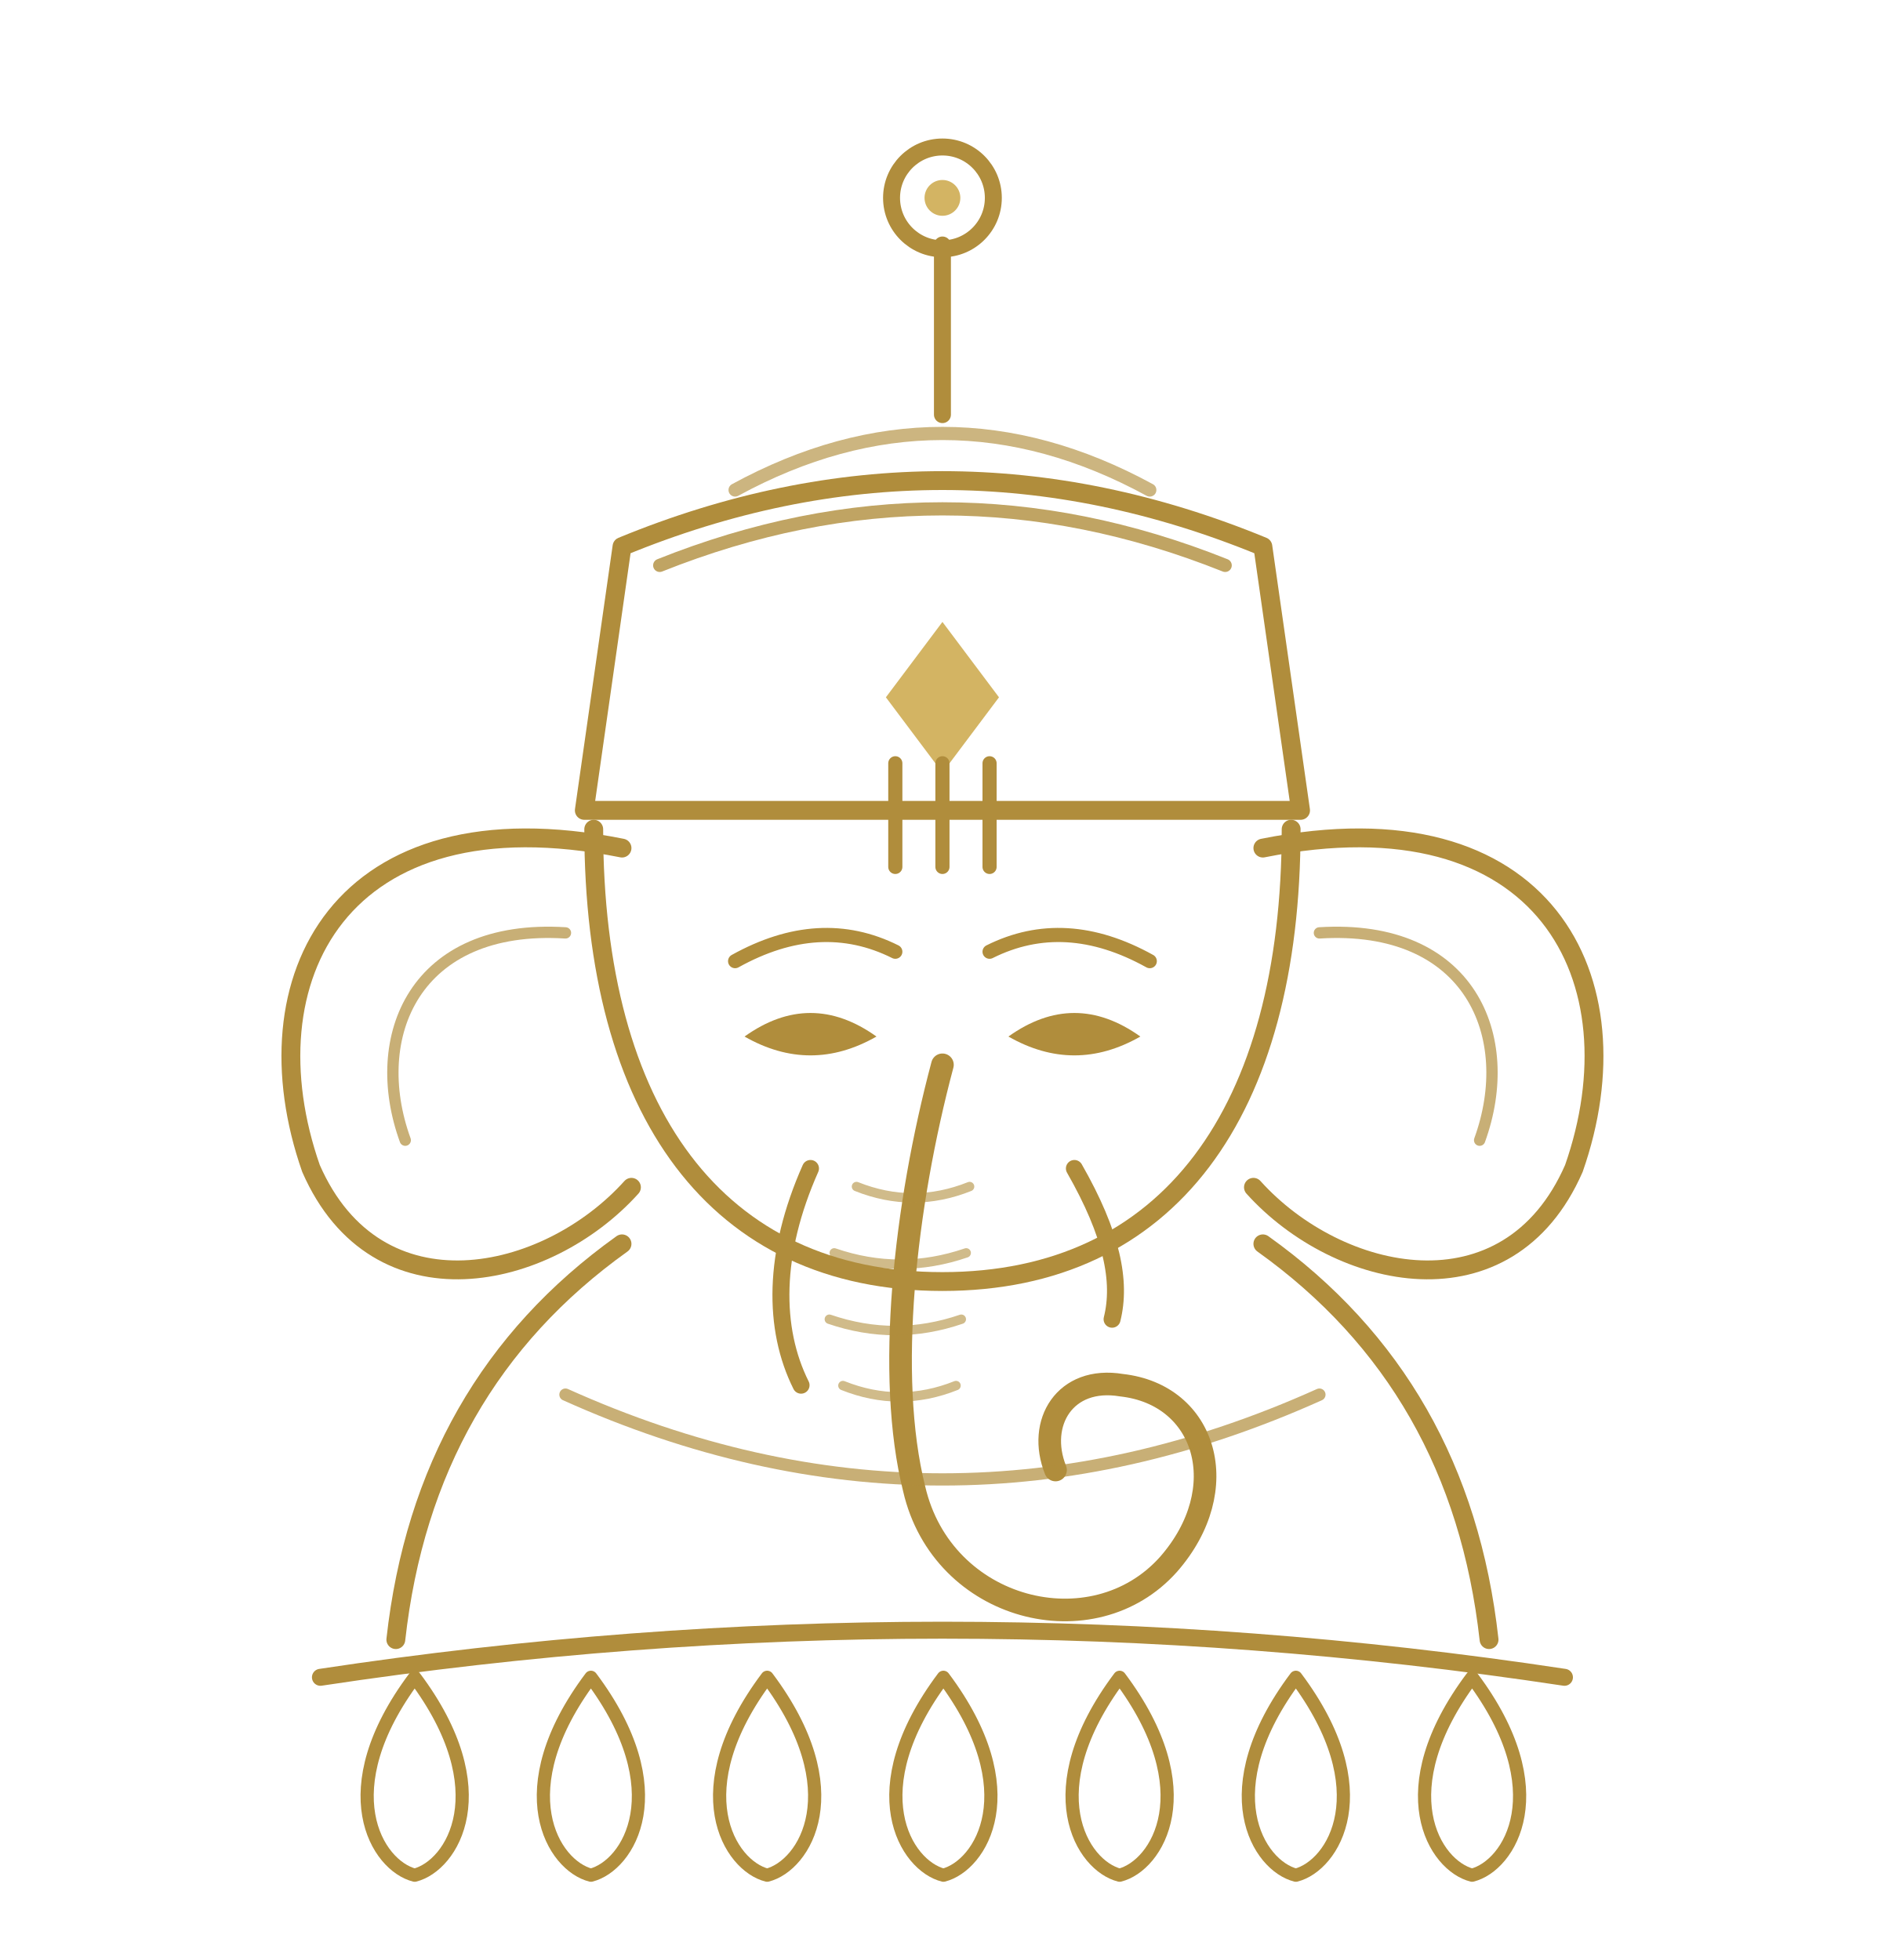
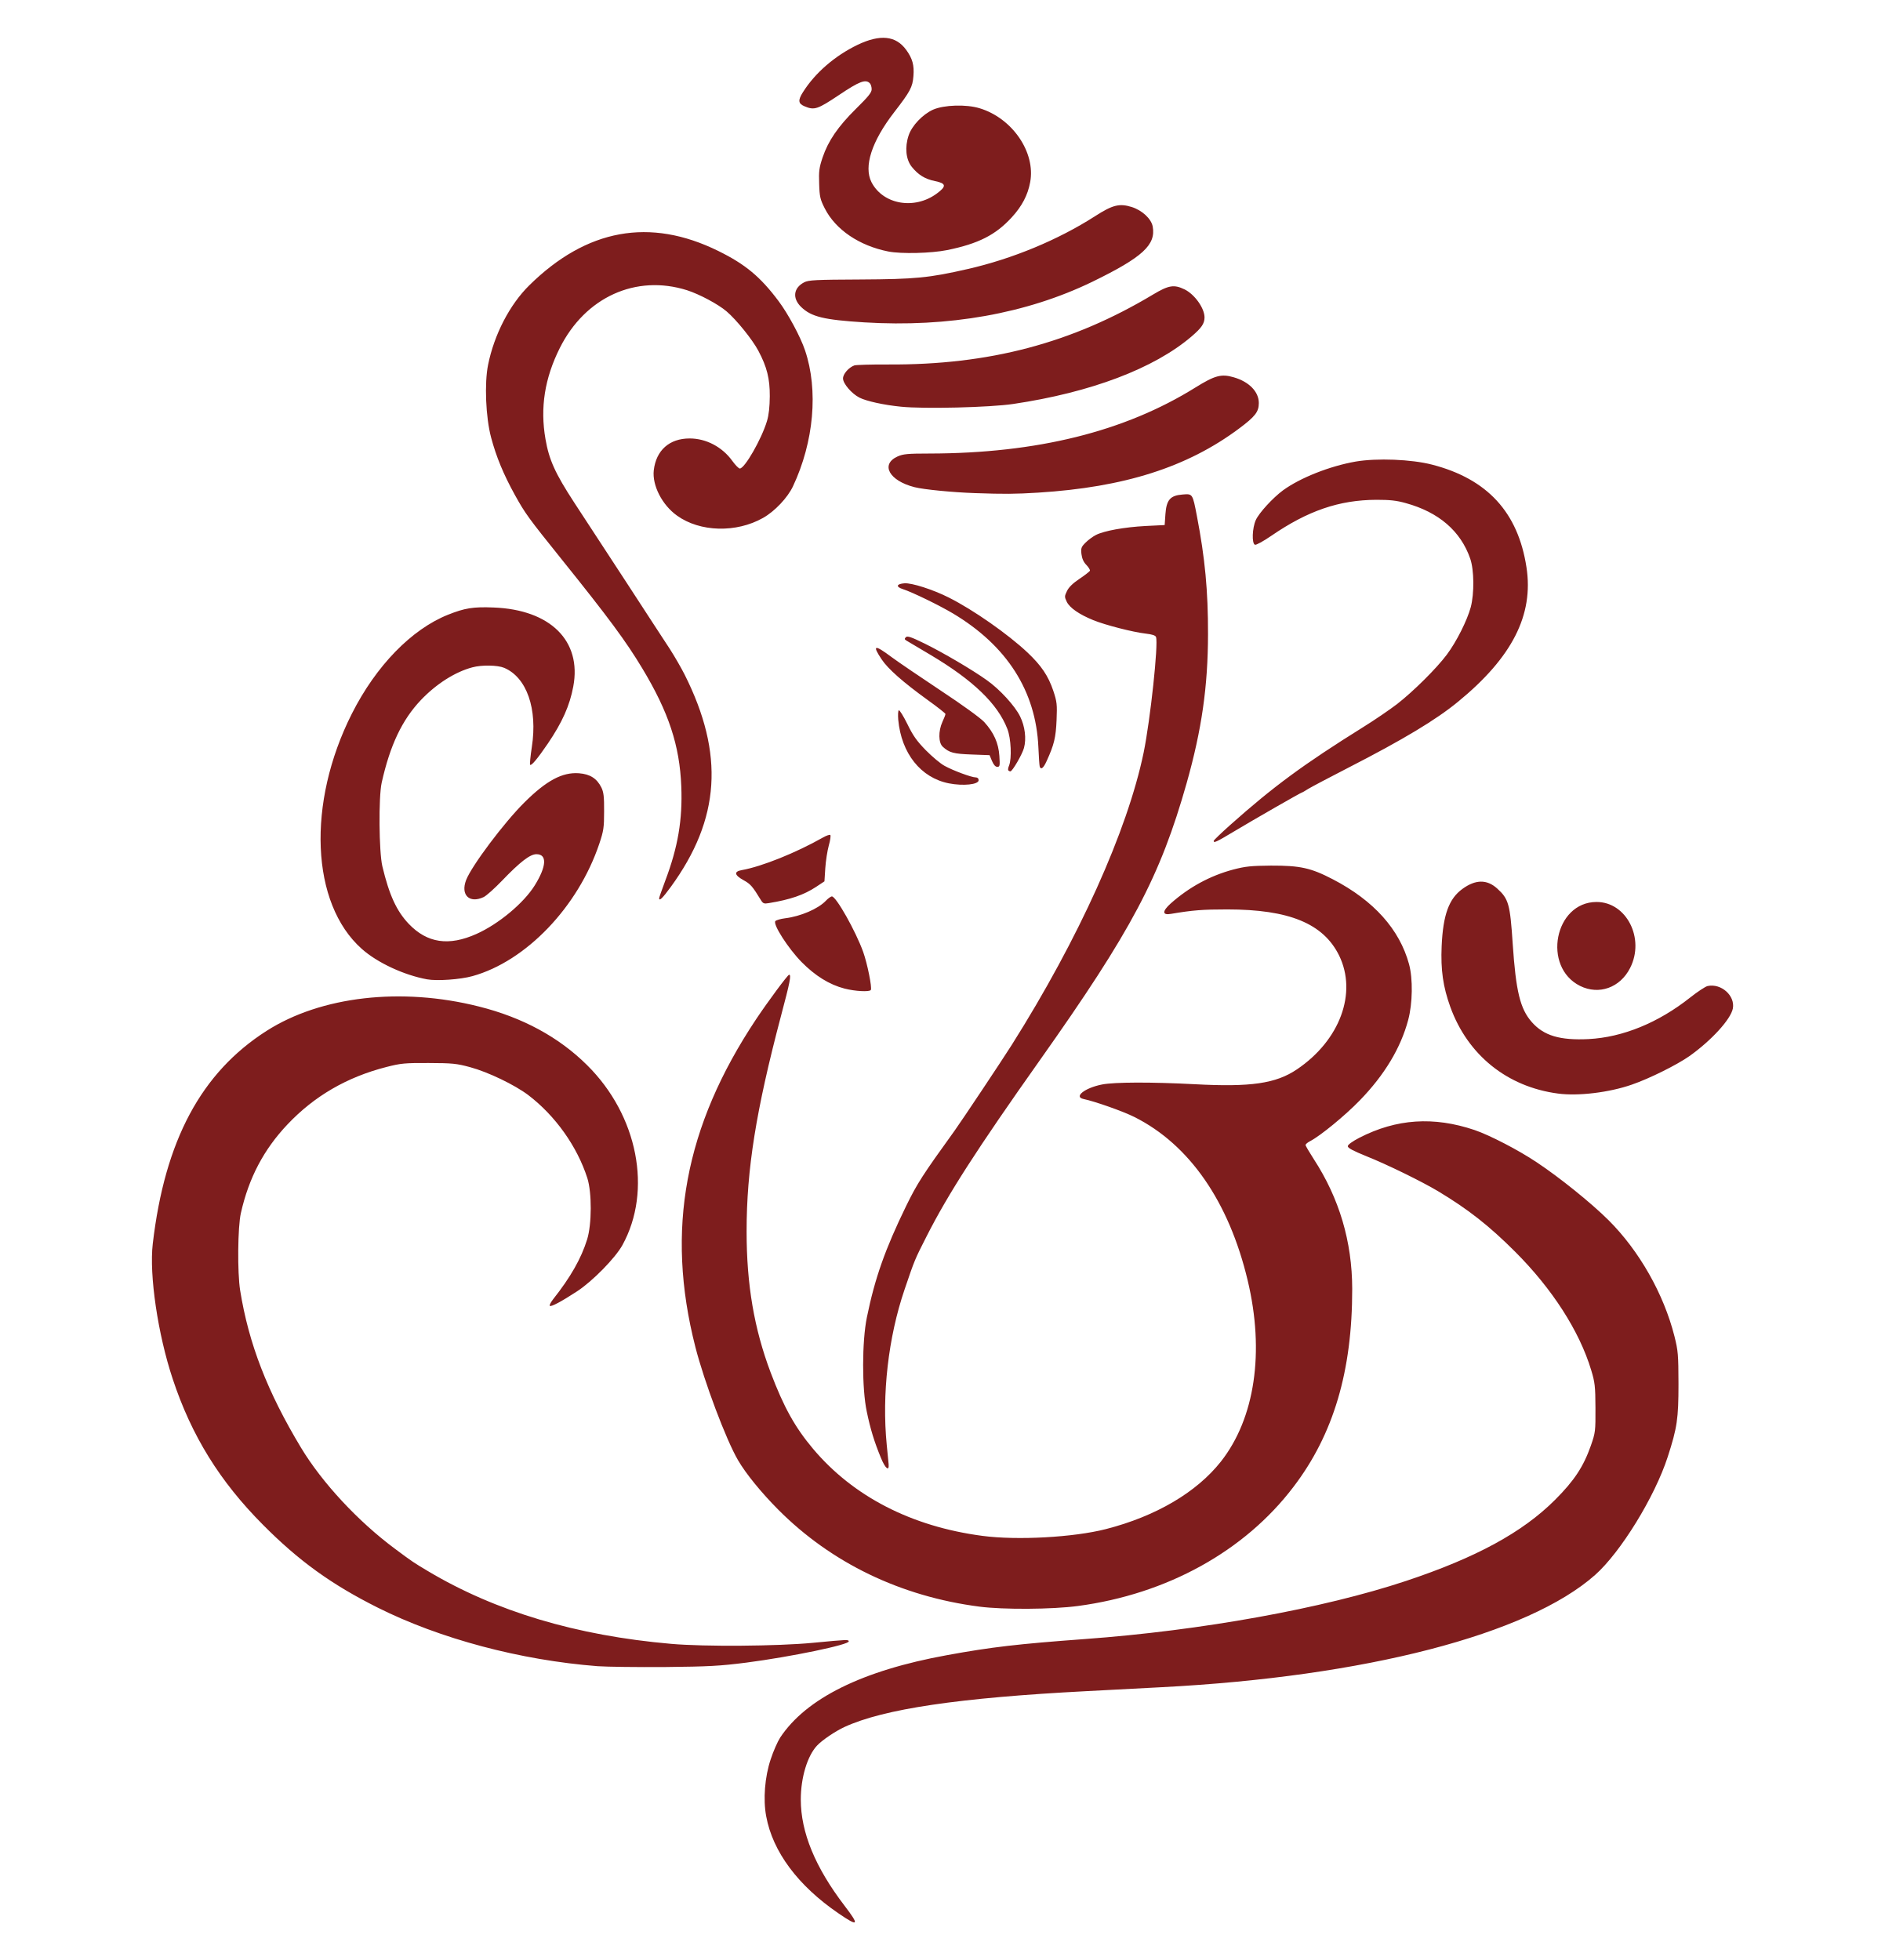
<svg xmlns="http://www.w3.org/2000/svg" viewBox="0 0 200 208" width="200" height="208" fill="none" role="img">
-   <path d="M 62,86 L 66,58 Q 100,44 134,58 L 138,86 Z" stroke="#B08D3C" fill="none" stroke-linecap="round" stroke-linejoin="round" stroke-width="2" />
-   <path d="M 70,60 Q 100,48 130,60" stroke="#B08D3C" fill="none" stroke-linecap="round" stroke-linejoin="round" stroke-width="1.4" opacity=".8" />
-   <path d="M 78,52 Q 100,40 122,52" stroke="#B08D3C" fill="none" stroke-linecap="round" stroke-linejoin="round" stroke-width="1.4" opacity=".65" />
-   <path d="M 100,44 L 100,26" stroke="#B08D3C" fill="none" stroke-linecap="round" stroke-linejoin="round" stroke-width="1.8" />
-   <circle cx="100" cy="21" r="5.4" stroke="#B08D3C" fill="none" stroke-linecap="round" stroke-linejoin="round" stroke-width="1.8" />
-   <circle cx="100" cy="21" r="1.9" fill="#D3B463" stroke="none" />
-   <path d="M 100,66 L 106,74 L 100,82 L 94,74 Z" fill="#D3B463" stroke="none" />
-   <path d="M 63,88 C 63,118 76,136 100,136 C 124,136 137,118 137,88" stroke="#B08D3C" fill="none" stroke-linecap="round" stroke-linejoin="round" stroke-width="2" />
-   <path d="M 66,90 C 36,84 26,104 33,124 C 40,140 58,136 67,126" stroke="#B08D3C" fill="none" stroke-linecap="round" stroke-linejoin="round" stroke-width="2" />
-   <path d="M 60,99 C 44,98 39,110 43,121" stroke="#B08D3C" fill="none" stroke-linecap="round" stroke-linejoin="round" stroke-width="1.2" opacity=".7" />
-   <path d="M 134,90 C 164,84 174,104 167,124 C 160,140 142,136 133,126" stroke="#B08D3C" fill="none" stroke-linecap="round" stroke-linejoin="round" stroke-width="2" />
-   <path d="M 140,99 C 156,98 161,110 157,121" stroke="#B08D3C" fill="none" stroke-linecap="round" stroke-linejoin="round" stroke-width="1.2" opacity=".7" />
-   <path d="M 78,102 Q 87,97 95,101" stroke="#B08D3C" fill="none" stroke-linecap="round" stroke-linejoin="round" stroke-width="1.5" />
-   <path d="M 122,102 Q 113,97 105,101" stroke="#B08D3C" fill="none" stroke-linecap="round" stroke-linejoin="round" stroke-width="1.5" />
-   <path d="M 79,110 Q 86,105 93,110 Q 86,114 79,110 Z" fill="#B08D3C" stroke="none" />
-   <path d="M 121,110 Q 114,105 107,110 Q 114,114 121,110 Z" fill="#B08D3C" stroke="none" />
-   <path d="M 95,92 L 95,81" stroke="#B08D3C" fill="none" stroke-linecap="round" stroke-linejoin="round" stroke-width="1.5" />
-   <path d="M 100,92 L 100,81" stroke="#B08D3C" fill="none" stroke-linecap="round" stroke-linejoin="round" stroke-width="1.5" />
-   <path d="M 105,92 L 105,81" stroke="#B08D3C" fill="none" stroke-linecap="round" stroke-linejoin="round" stroke-width="1.5" />
-   <path d="M 100,113 C 96,128 94,146 97,158 C 100,171 116,175 124,166 C 131,158 128,148 119,147 C 113,146 110,151 112,156" stroke="#B08D3C" fill="none" stroke-linecap="round" stroke-linejoin="round" stroke-width="2.4" />
-   <path d="M 90.88,125.92 Q 96.88,128.32 102.88,125.92" stroke="#B08D3C" fill="none" stroke-linecap="round" stroke-linejoin="round" stroke-width="1" opacity=".6" />
-   <path d="M 88.52,132.96 Q 95.52,135.36 102.52,132.96" stroke="#B08D3C" fill="none" stroke-linecap="round" stroke-linejoin="round" stroke-width="1" opacity=".6" />
-   <path d="M 88,140 Q 95,142.4 102,140" stroke="#B08D3C" fill="none" stroke-linecap="round" stroke-linejoin="round" stroke-width="1" opacity=".6" />
-   <path d="M 89.44,147.04 Q 95.44,149.44 101.44,147.04" stroke="#B08D3C" fill="none" stroke-linecap="round" stroke-linejoin="round" stroke-width="1" opacity=".6" />
-   <path d="M 86,124 C 82,133 82,141 85,147" stroke="#B08D3C" fill="none" stroke-linecap="round" stroke-linejoin="round" stroke-width="1.8" />
-   <path d="M 114,124 C 118,131 119,136 118,140" stroke="#B08D3C" fill="none" stroke-linecap="round" stroke-linejoin="round" stroke-width="1.8" />
-   <path d="M 66,132 C 52,142 44,156 42,174 M 134,132 C 148,142 156,156 158,174" stroke="#B08D3C" fill="none" stroke-linecap="round" stroke-linejoin="round" stroke-width="2" />
-   <path d="M 60,148 Q 100,166 140,148" stroke="#B08D3C" fill="none" stroke-linecap="round" stroke-linejoin="round" stroke-width="1.3" opacity=".7" />
-   <path d="M 34,178 Q 100,168 166,178" stroke="#B08D3C" fill="none" stroke-linecap="round" stroke-linejoin="round" stroke-width="1.8" />
-   <path d="M 44,178 C 35,190 40,198 44,199 C 48,198 53,190 44,178 Z" stroke="#B08D3C" fill="none" stroke-linecap="round" stroke-linejoin="round" stroke-width="1.4" />
-   <path d="M 62.7,178 C 53.7,190 58.7,198 62.7,199 C 66.7,198 71.7,190 62.7,178 Z" stroke="#B08D3C" fill="none" stroke-linecap="round" stroke-linejoin="round" stroke-width="1.4" />
-   <path d="M 81.4,178 C 72.4,190 77.4,198 81.4,199 C 85.4,198 90.4,190 81.4,178 Z" stroke="#B08D3C" fill="none" stroke-linecap="round" stroke-linejoin="round" stroke-width="1.4" />
-   <path d="M 100.1,178 C 91.1,190 96.1,198 100.1,199 C 104.1,198 109.1,190 100.1,178 Z" stroke="#B08D3C" fill="none" stroke-linecap="round" stroke-linejoin="round" stroke-width="1.4" />
-   <path d="M 118.8,178 C 109.8,190 114.8,198 118.8,199 C 122.8,198 127.8,190 118.8,178 Z" stroke="#B08D3C" fill="none" stroke-linecap="round" stroke-linejoin="round" stroke-width="1.4" />
-   <path d="M 137.5,178 C 128.5,190 133.5,198 137.5,199 C 141.5,198 146.5,190 137.5,178 Z" stroke="#B08D3C" fill="none" stroke-linecap="round" stroke-linejoin="round" stroke-width="1.4" />
-   <path d="M 156.2,178 C 147.2,190 152.2,198 156.2,199 C 160.2,198 165.2,190 156.2,178 Z" stroke="#B08D3C" fill="none" stroke-linecap="round" stroke-linejoin="round" stroke-width="1.4" />
+   <path fill="#7E1D1D" fill-rule="evenodd" stroke="none" d="M 88.97 203.05 C 84.67 200.11 81.99 196.51 81.30 192.75 C 80.96 190.96 81.15 188.56 81.78 186.69 C 82.06 185.83 82.52 184.80 82.78 184.40 C 85.54 180.23 91.50 177.28 100.48 175.65 C 105.17 174.79 108.04 174.46 115.11 173.94 C 127.45 173.04 140.39 170.70 149.17 167.78 C 156.60 165.31 161.54 162.63 165.00 159.17 C 167.04 157.13 168.01 155.66 168.80 153.42 C 169.29 152.01 169.30 151.88 169.29 149.40 C 169.28 147.10 169.23 146.70 168.84 145.41 C 167.59 141.26 164.71 136.78 160.77 132.84 C 158.01 130.08 155.79 128.34 152.60 126.42 C 150.84 125.37 147.21 123.59 144.96 122.69 C 143.58 122.13 143.01 121.83 143.01 121.64 C 143.01 121.48 143.46 121.15 144.24 120.74 C 148.18 118.72 152.12 118.46 156.46 119.92 C 158.05 120.46 161.11 122.04 163.05 123.34 C 165.49 124.96 168.84 127.66 170.68 129.49 C 173.93 132.73 176.53 137.30 177.67 141.80 C 178.06 143.36 178.09 143.74 178.10 146.85 C 178.10 150.56 177.96 151.51 176.96 154.60 C 175.59 158.84 171.96 164.74 169.25 167.14 C 162.12 173.46 144.87 177.93 123.26 179.05 C 121.50 179.15 117.91 179.33 115.27 179.47 C 101.78 180.17 93.78 181.35 89.61 183.27 C 88.67 183.70 87.24 184.66 86.70 185.24 C 85.67 186.33 84.97 188.64 84.97 190.97 C 84.97 194.45 86.50 198.16 89.59 202.21 C 91.23 204.35 91.11 204.52 88.97 203.05 Z M 63.41 176.82 C 55.19 176.18 46.68 173.91 40.07 170.60 C 35.16 168.14 31.70 165.64 27.90 161.81 C 23.32 157.21 20.32 152.36 18.33 146.35 C 16.75 141.61 15.82 135.31 16.21 131.99 C 17.49 121.03 21.35 113.82 28.30 109.39 C 34.06 105.72 42.58 104.74 50.80 106.81 C 55.44 107.97 59.30 110.06 62.29 113.03 C 67.68 118.36 69.24 126.34 66.04 132.14 C 65.29 133.50 62.87 135.97 61.23 137.04 C 59.61 138.10 58.48 138.71 58.34 138.58 C 58.28 138.51 58.44 138.20 58.69 137.88 C 60.54 135.54 61.67 133.56 62.30 131.53 C 62.80 129.92 62.81 126.56 62.32 125.02 C 61.23 121.64 58.92 118.40 56.05 116.21 C 54.60 115.12 51.80 113.77 49.88 113.25 C 48.44 112.86 48.00 112.82 45.48 112.81 C 42.95 112.80 42.53 112.84 41.01 113.23 C 36.82 114.30 33.36 116.31 30.51 119.32 C 27.99 121.98 26.40 125.00 25.56 128.73 C 25.22 130.20 25.18 135.06 25.48 136.93 C 26.39 142.60 28.37 147.71 31.95 153.65 C 34.19 157.36 38.00 161.46 41.92 164.37 C 43.80 165.77 43.90 165.83 45.39 166.72 C 52.56 171.00 61.17 173.58 71.22 174.45 C 74.74 174.76 82.50 174.70 86.25 174.34 C 90.03 173.98 90.00 173.99 90.06 174.18 C 90.17 174.53 83.90 175.83 79.20 176.44 C 76.37 176.80 75.23 176.86 70.58 176.91 C 67.64 176.93 64.41 176.89 63.41 176.82 Z M 103.92 170.50 C 95.58 169.42 88.21 165.87 82.57 160.20 C 80.79 158.41 79.14 156.39 78.31 154.96 C 77.05 152.81 74.73 146.65 73.78 142.93 C 70.61 130.52 72.64 119.56 80.23 108.16 C 81.50 106.26 83.58 103.45 83.73 103.44 C 83.98 103.44 83.83 104.20 82.87 107.81 C 80.21 117.88 79.22 124.09 79.22 130.68 C 79.22 136.34 80.02 141.00 81.77 145.65 C 83.17 149.35 84.36 151.48 86.27 153.75 C 90.53 158.81 96.72 162.00 104.24 162.99 C 107.93 163.48 113.92 163.15 117.35 162.27 C 122.65 160.91 126.97 158.37 129.55 155.10 C 133.16 150.51 134.20 143.48 132.39 135.89 C 130.40 127.52 126.20 121.46 120.37 118.54 C 119.18 117.94 116.17 116.88 114.98 116.63 C 113.89 116.41 115.10 115.45 116.93 115.09 C 118.22 114.83 122.18 114.82 126.78 115.06 C 132.72 115.38 135.39 114.99 137.62 113.48 C 142.18 110.40 144.03 105.38 142.09 101.40 C 140.42 98.01 136.79 96.51 130.22 96.51 C 127.60 96.51 126.57 96.59 124.26 96.98 C 123.31 97.15 123.30 96.71 124.22 95.88 C 126.18 94.14 128.39 92.94 130.85 92.28 C 132.16 91.94 132.73 91.88 134.85 91.86 C 137.96 91.85 139.09 92.10 141.42 93.31 C 145.77 95.57 148.50 98.62 149.51 102.32 C 149.93 103.86 149.89 106.49 149.42 108.24 C 148.63 111.21 146.91 114.07 144.29 116.77 C 142.72 118.39 140.09 120.55 139.00 121.11 C 138.74 121.24 138.53 121.43 138.53 121.51 C 138.53 121.60 138.92 122.26 139.39 122.99 C 142.11 127.17 143.47 131.76 143.48 136.77 C 143.49 145.49 141.50 152.22 137.24 157.80 C 132.06 164.62 123.82 169.17 114.39 170.43 C 111.65 170.80 106.46 170.83 103.92 170.50 Z M 93.48 154.73 C 92.77 153.01 92.36 151.68 91.97 149.80 C 91.45 147.36 91.46 142.35 91.98 139.81 C 92.83 135.64 93.92 132.56 96.15 127.98 C 97.33 125.57 97.90 124.69 101.29 119.99 C 102.07 118.90 106.30 112.56 107.36 110.88 C 114.46 99.63 119.63 88.16 121.35 79.86 C 122.06 76.39 122.93 68.30 122.66 67.60 C 122.60 67.43 122.25 67.32 121.57 67.24 C 120.23 67.09 117.27 66.33 116.00 65.81 C 114.50 65.20 113.50 64.50 113.19 63.86 C 112.94 63.33 112.95 63.27 113.22 62.71 C 113.41 62.31 113.86 61.88 114.55 61.42 C 115.12 61.04 115.61 60.65 115.65 60.57 C 115.68 60.48 115.51 60.20 115.27 59.95 C 114.97 59.65 114.81 59.27 114.75 58.80 C 114.68 58.17 114.73 58.04 115.19 57.58 C 115.47 57.30 115.97 56.93 116.29 56.77 C 117.16 56.33 119.30 55.94 121.56 55.82 L 123.58 55.72 L 123.66 54.56 C 123.77 53.05 124.17 52.58 125.47 52.48 C 126.55 52.39 126.54 52.37 127.00 54.76 C 127.86 59.22 128.19 62.72 128.18 67.31 C 128.17 72.87 127.51 77.44 125.92 83.08 C 123.10 93.04 120.09 98.73 110.31 112.55 C 103.66 121.95 100.58 126.74 98.33 131.18 C 97.06 133.68 97.07 133.64 95.98 136.85 C 94.25 141.93 93.56 147.98 94.09 153.34 C 94.18 154.25 94.27 155.17 94.29 155.38 C 94.36 156.19 93.94 155.85 93.48 154.73 Z M 165.31 116.05 C 159.93 115.34 155.74 111.97 153.89 106.86 C 153.12 104.72 152.86 102.94 152.97 100.40 C 153.12 97.08 153.74 95.37 155.18 94.33 C 156.57 93.32 157.77 93.31 158.85 94.28 C 160.08 95.39 160.23 95.93 160.51 100.16 C 160.85 105.21 161.30 107.07 162.54 108.47 C 163.81 109.91 165.52 110.42 168.56 110.27 C 172.20 110.08 175.97 108.53 179.34 105.86 C 180.11 105.25 180.94 104.70 181.19 104.64 C 182.63 104.33 184.12 105.66 183.87 107.02 C 183.65 108.17 181.60 110.41 179.27 112.07 C 177.93 113.01 175.04 114.45 173.16 115.10 C 170.76 115.94 167.45 116.34 165.31 116.05 Z M 89.61 104.91 C 88.00 104.49 86.50 103.56 85.05 102.09 C 83.63 100.64 81.99 98.09 82.27 97.75 C 82.35 97.65 82.82 97.51 83.31 97.45 C 84.95 97.25 86.80 96.45 87.61 95.61 C 87.86 95.34 88.16 95.13 88.27 95.13 C 88.72 95.13 90.79 98.80 91.59 101.02 C 92.03 102.26 92.55 104.81 92.40 105.06 C 92.25 105.28 90.74 105.20 89.61 104.91 Z M 167.66 104.63 C 163.61 102.61 164.95 95.73 169.40 95.72 C 172.58 95.71 174.56 99.59 172.97 102.72 C 171.91 104.82 169.66 105.62 167.66 104.63 Z M 45.32 103.93 C 42.86 103.48 40.02 102.16 38.38 100.69 C 32.98 95.88 32.54 85.23 37.34 75.73 C 39.90 70.66 43.66 66.79 47.53 65.24 C 49.31 64.53 50.20 64.38 52.38 64.47 C 58.40 64.70 61.74 68.01 60.83 72.85 C 60.45 74.89 59.66 76.65 58.13 78.91 C 57.04 80.51 56.38 81.30 56.25 81.16 C 56.20 81.11 56.28 80.27 56.43 79.28 C 57.06 75.22 55.89 71.88 53.49 70.87 C 52.80 70.58 51.11 70.55 50.12 70.82 C 48.28 71.31 46.29 72.58 44.66 74.29 C 42.66 76.40 41.39 79.08 40.50 83.06 C 40.16 84.58 40.21 90.41 40.57 91.93 C 41.30 94.99 42.08 96.68 43.37 98.04 C 45.33 100.09 47.62 100.43 50.56 99.11 C 52.91 98.06 55.57 95.84 56.74 93.96 C 58.00 91.93 58.07 90.65 56.92 90.65 C 56.24 90.65 55.19 91.46 53.26 93.47 C 52.48 94.28 51.61 95.06 51.32 95.20 C 49.81 95.91 48.85 94.98 49.46 93.39 C 50.04 91.89 53.49 87.29 55.64 85.16 C 57.98 82.83 59.67 81.93 61.43 82.06 C 62.61 82.15 63.33 82.61 63.81 83.57 C 64.05 84.06 64.11 84.53 64.10 86.09 C 64.10 87.82 64.05 88.17 63.59 89.54 C 61.34 96.24 55.82 102.01 50.13 103.59 C 48.83 103.95 46.38 104.12 45.32 103.93 Z M 80.72 95.49 C 79.84 94.05 79.63 93.81 78.90 93.41 C 77.92 92.87 77.85 92.49 78.70 92.34 C 80.84 91.96 84.46 90.50 87.32 88.88 C 87.69 88.67 88.04 88.55 88.10 88.61 C 88.17 88.68 88.10 89.18 87.94 89.73 C 87.79 90.28 87.62 91.36 87.57 92.13 L 87.48 93.53 L 86.59 94.12 C 85.30 94.97 83.85 95.47 81.58 95.84 C 81.06 95.93 80.96 95.89 80.72 95.49 Z M 69.94 95.32 C 69.94 95.24 70.24 94.41 70.59 93.46 C 71.94 89.89 72.43 86.99 72.29 83.46 C 72.12 79.11 70.95 75.57 68.14 70.91 C 66.42 68.05 64.58 65.56 59.63 59.40 C 56.03 54.92 55.73 54.50 54.63 52.52 C 53.43 50.35 52.66 48.49 52.11 46.43 C 51.54 44.29 51.39 40.68 51.79 38.71 C 52.44 35.50 54.08 32.33 56.16 30.28 C 62.25 24.28 68.96 23.06 76.21 26.63 C 79.08 28.04 80.68 29.37 82.61 31.95 C 83.61 33.28 84.94 35.74 85.42 37.18 C 86.85 41.40 86.36 46.90 84.14 51.61 C 83.57 52.82 82.21 54.26 80.97 54.96 C 78.13 56.57 74.27 56.47 71.84 54.72 C 70.25 53.59 69.19 51.50 69.37 49.91 C 69.62 47.78 71.03 46.53 73.18 46.53 C 74.93 46.53 76.64 47.43 77.71 48.92 C 78.03 49.36 78.38 49.72 78.50 49.72 C 79.02 49.72 80.81 46.59 81.38 44.69 C 81.58 44.04 81.67 43.18 81.68 42.05 C 81.69 40.19 81.38 38.94 80.47 37.23 C 79.84 36.04 78.14 33.93 77.09 33.04 C 76.20 32.28 74.21 31.22 72.90 30.80 C 67.48 29.09 62.10 31.53 59.40 36.93 C 57.79 40.15 57.30 43.27 57.88 46.60 C 58.26 48.80 58.90 50.22 60.94 53.35 C 61.96 54.92 64.47 58.75 66.51 61.87 C 68.54 65.00 70.61 68.16 71.10 68.91 C 71.58 69.66 72.28 70.87 72.65 71.60 C 76.88 80.03 76.43 86.91 71.17 94.13 C 70.29 95.33 69.94 95.67 69.94 95.32 Z M 128.78 89.24 C 128.78 89.17 129.55 88.43 130.50 87.58 C 135.12 83.46 138.32 81.11 144.65 77.16 C 145.86 76.41 147.48 75.30 148.25 74.71 C 149.98 73.36 152.42 70.94 153.52 69.47 C 154.54 68.11 155.68 65.84 156.06 64.43 C 156.44 62.97 156.42 60.49 156.00 59.28 C 154.99 56.36 152.66 54.35 149.16 53.39 C 148.17 53.11 147.46 53.04 146.04 53.04 C 142.08 53.06 138.77 54.20 134.88 56.87 C 134.05 57.44 133.28 57.86 133.16 57.81 C 132.81 57.68 132.87 56.03 133.25 55.19 C 133.60 54.42 135.05 52.84 136.13 52.04 C 137.95 50.71 141.10 49.46 143.86 48.98 C 146.10 48.60 149.76 48.74 151.96 49.31 C 157.81 50.82 161.08 54.37 161.97 60.20 C 162.75 65.25 160.46 69.76 154.71 74.47 C 152.39 76.38 148.90 78.48 143.09 81.46 C 141.06 82.50 139.14 83.52 138.81 83.72 C 138.48 83.93 138.19 84.10 138.15 84.10 C 138.05 84.10 132.96 87.02 130.88 88.27 C 129.06 89.36 128.78 89.49 128.78 89.24 Z M 100.68 83.13 C 97.70 82.54 95.64 79.95 95.31 76.38 C 95.27 75.88 95.29 75.43 95.37 75.38 C 95.45 75.33 95.86 75.99 96.28 76.84 C 96.88 78.08 97.29 78.65 98.24 79.62 C 98.90 80.29 99.79 81.04 100.22 81.27 C 101.14 81.78 103.09 82.50 103.53 82.50 C 103.72 82.50 103.84 82.61 103.84 82.80 C 103.84 83.26 102.20 83.43 100.68 83.13 Z M 106.99 81.76 C 106.94 81.71 106.97 81.47 107.07 81.24 C 107.37 80.49 107.28 78.36 106.89 77.36 C 105.86 74.69 103.25 72.18 98.72 69.49 C 97.45 68.74 96.29 68.05 96.16 67.97 C 95.97 67.85 95.96 67.78 96.12 67.62 C 96.27 67.46 96.67 67.59 98.12 68.30 C 100.05 69.25 103.16 71.07 104.72 72.19 C 106.07 73.14 107.71 74.93 108.24 76.03 C 108.76 77.08 108.92 78.40 108.65 79.38 C 108.47 80.05 107.42 81.86 107.21 81.86 C 107.14 81.86 107.04 81.81 106.99 81.76 Z M 110.32 81.34 C 110.29 81.23 110.22 80.31 110.18 79.30 C 109.92 73.34 106.85 68.52 101.10 65.09 C 99.63 64.22 96.80 62.84 95.80 62.52 C 95.03 62.27 95.11 61.97 95.97 61.90 C 96.76 61.85 98.98 62.56 100.67 63.41 C 103.28 64.72 106.96 67.30 109.03 69.25 C 110.50 70.64 111.23 71.73 111.76 73.30 C 112.15 74.48 112.18 74.74 112.11 76.42 C 112.03 78.28 111.85 79.03 111.05 80.78 C 110.71 81.53 110.44 81.73 110.32 81.34 Z M 105.26 80.76 L 105.00 80.14 L 103.10 80.07 C 101.18 80.00 100.73 79.88 100.04 79.25 C 99.57 78.83 99.55 77.59 100.00 76.60 C 100.18 76.22 100.32 75.85 100.32 75.77 C 100.32 75.70 99.47 75.03 98.44 74.29 C 95.84 72.41 94.22 70.99 93.54 69.96 C 92.52 68.43 92.78 68.37 94.60 69.73 C 95.33 70.27 97.69 71.87 99.84 73.30 C 102.14 74.82 104.03 76.19 104.43 76.62 C 105.45 77.74 105.95 78.85 106.04 80.22 C 106.11 81.27 106.09 81.38 105.82 81.38 C 105.62 81.38 105.43 81.16 105.26 80.76 Z M 103.44 52.33 C 101.08 52.25 98.01 51.95 97.04 51.70 C 94.35 51.02 93.39 49.28 95.24 48.44 C 95.83 48.18 96.30 48.13 98.64 48.13 C 110.03 48.11 119.33 45.80 126.83 41.13 C 128.91 39.84 129.59 39.65 130.91 40.04 C 132.54 40.51 133.57 41.57 133.57 42.77 C 133.57 43.70 133.19 44.20 131.47 45.48 C 125.98 49.58 119.30 51.71 110.15 52.28 C 107.75 52.43 106.53 52.44 103.44 52.33 Z M 95.60 43.16 C 93.78 42.98 91.93 42.57 91.20 42.20 C 90.37 41.78 89.45 40.71 89.45 40.16 C 89.45 39.69 90.05 39.00 90.65 38.78 C 90.82 38.72 92.44 38.67 94.24 38.68 C 104.95 38.74 113.73 36.42 122.34 31.26 C 124.01 30.26 124.57 30.17 125.69 30.71 C 126.77 31.24 127.82 32.72 127.81 33.70 C 127.80 34.35 127.49 34.80 126.44 35.70 C 122.47 39.10 115.74 41.65 107.51 42.87 C 105.03 43.24 98.04 43.41 95.60 43.16 Z M 91.70 34.21 C 87.41 33.94 86.09 33.62 85.01 32.58 C 84.05 31.65 84.19 30.55 85.33 29.96 C 85.79 29.72 86.53 29.68 91.29 29.66 C 97.12 29.63 98.58 29.49 102.68 28.55 C 107.42 27.47 112.27 25.46 116.18 22.95 C 118.06 21.74 118.78 21.56 120.09 21.97 C 121.19 22.32 122.15 23.21 122.31 24.03 C 122.67 25.99 121.24 27.30 115.91 29.90 C 108.94 33.28 100.64 34.76 91.70 34.21 Z M 94.26 26.69 C 91.18 26.08 88.66 24.38 87.51 22.11 C 87.03 21.16 86.96 20.88 86.92 19.51 C 86.87 18.18 86.92 17.80 87.28 16.72 C 87.88 14.95 88.91 13.44 90.82 11.55 C 92.14 10.25 92.49 9.82 92.49 9.47 C 92.49 9.22 92.40 8.93 92.29 8.83 C 91.85 8.38 91.19 8.63 89.03 10.08 C 86.74 11.61 86.41 11.72 85.37 11.28 C 84.69 11.00 84.65 10.64 85.20 9.78 C 86.49 7.73 88.59 5.92 90.99 4.76 C 93.40 3.61 95.06 3.78 96.16 5.30 C 96.82 6.21 97.02 6.92 96.92 8.09 C 96.83 9.25 96.58 9.71 94.88 11.91 C 92.49 15.00 91.63 17.67 92.47 19.33 C 93.69 21.71 97.03 22.29 99.40 20.54 C 100.45 19.77 100.41 19.46 99.22 19.22 C 98.14 19.00 97.44 18.56 96.75 17.71 C 96.12 16.93 95.99 15.63 96.41 14.38 C 96.75 13.34 97.90 12.14 99.00 11.64 C 100.16 11.13 102.52 11.05 103.95 11.49 C 107.42 12.54 109.90 16.17 109.31 19.33 C 109.06 20.70 108.44 21.88 107.36 23.06 C 105.64 24.94 103.82 25.86 100.50 26.54 C 98.81 26.88 95.64 26.96 94.26 26.69 Z" />
</svg>
